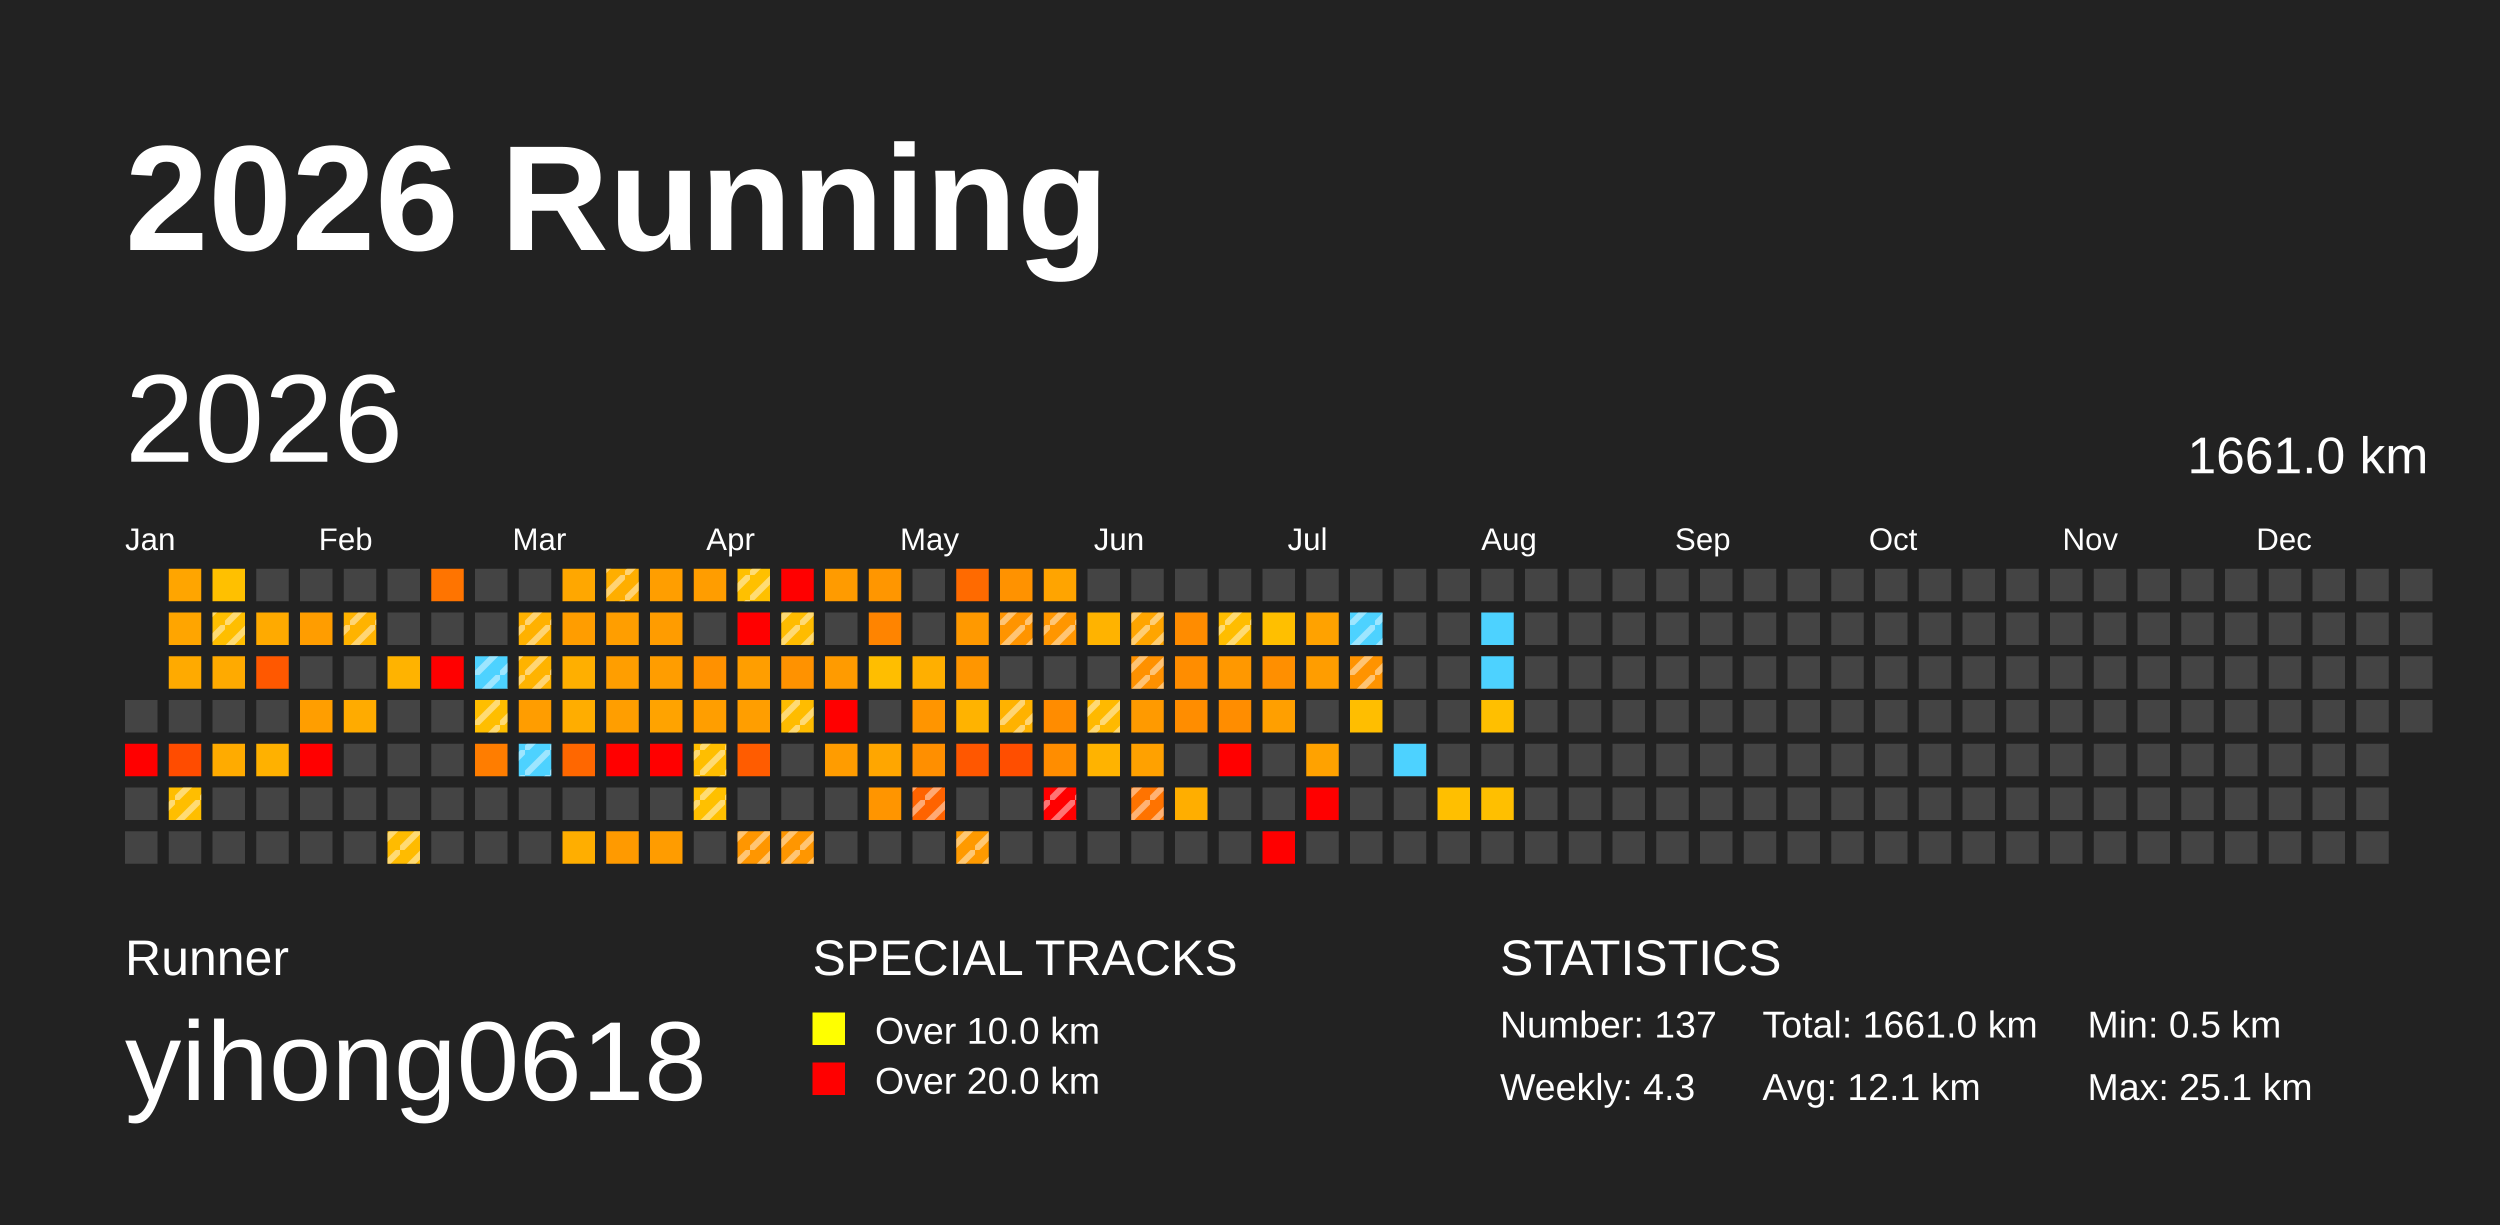
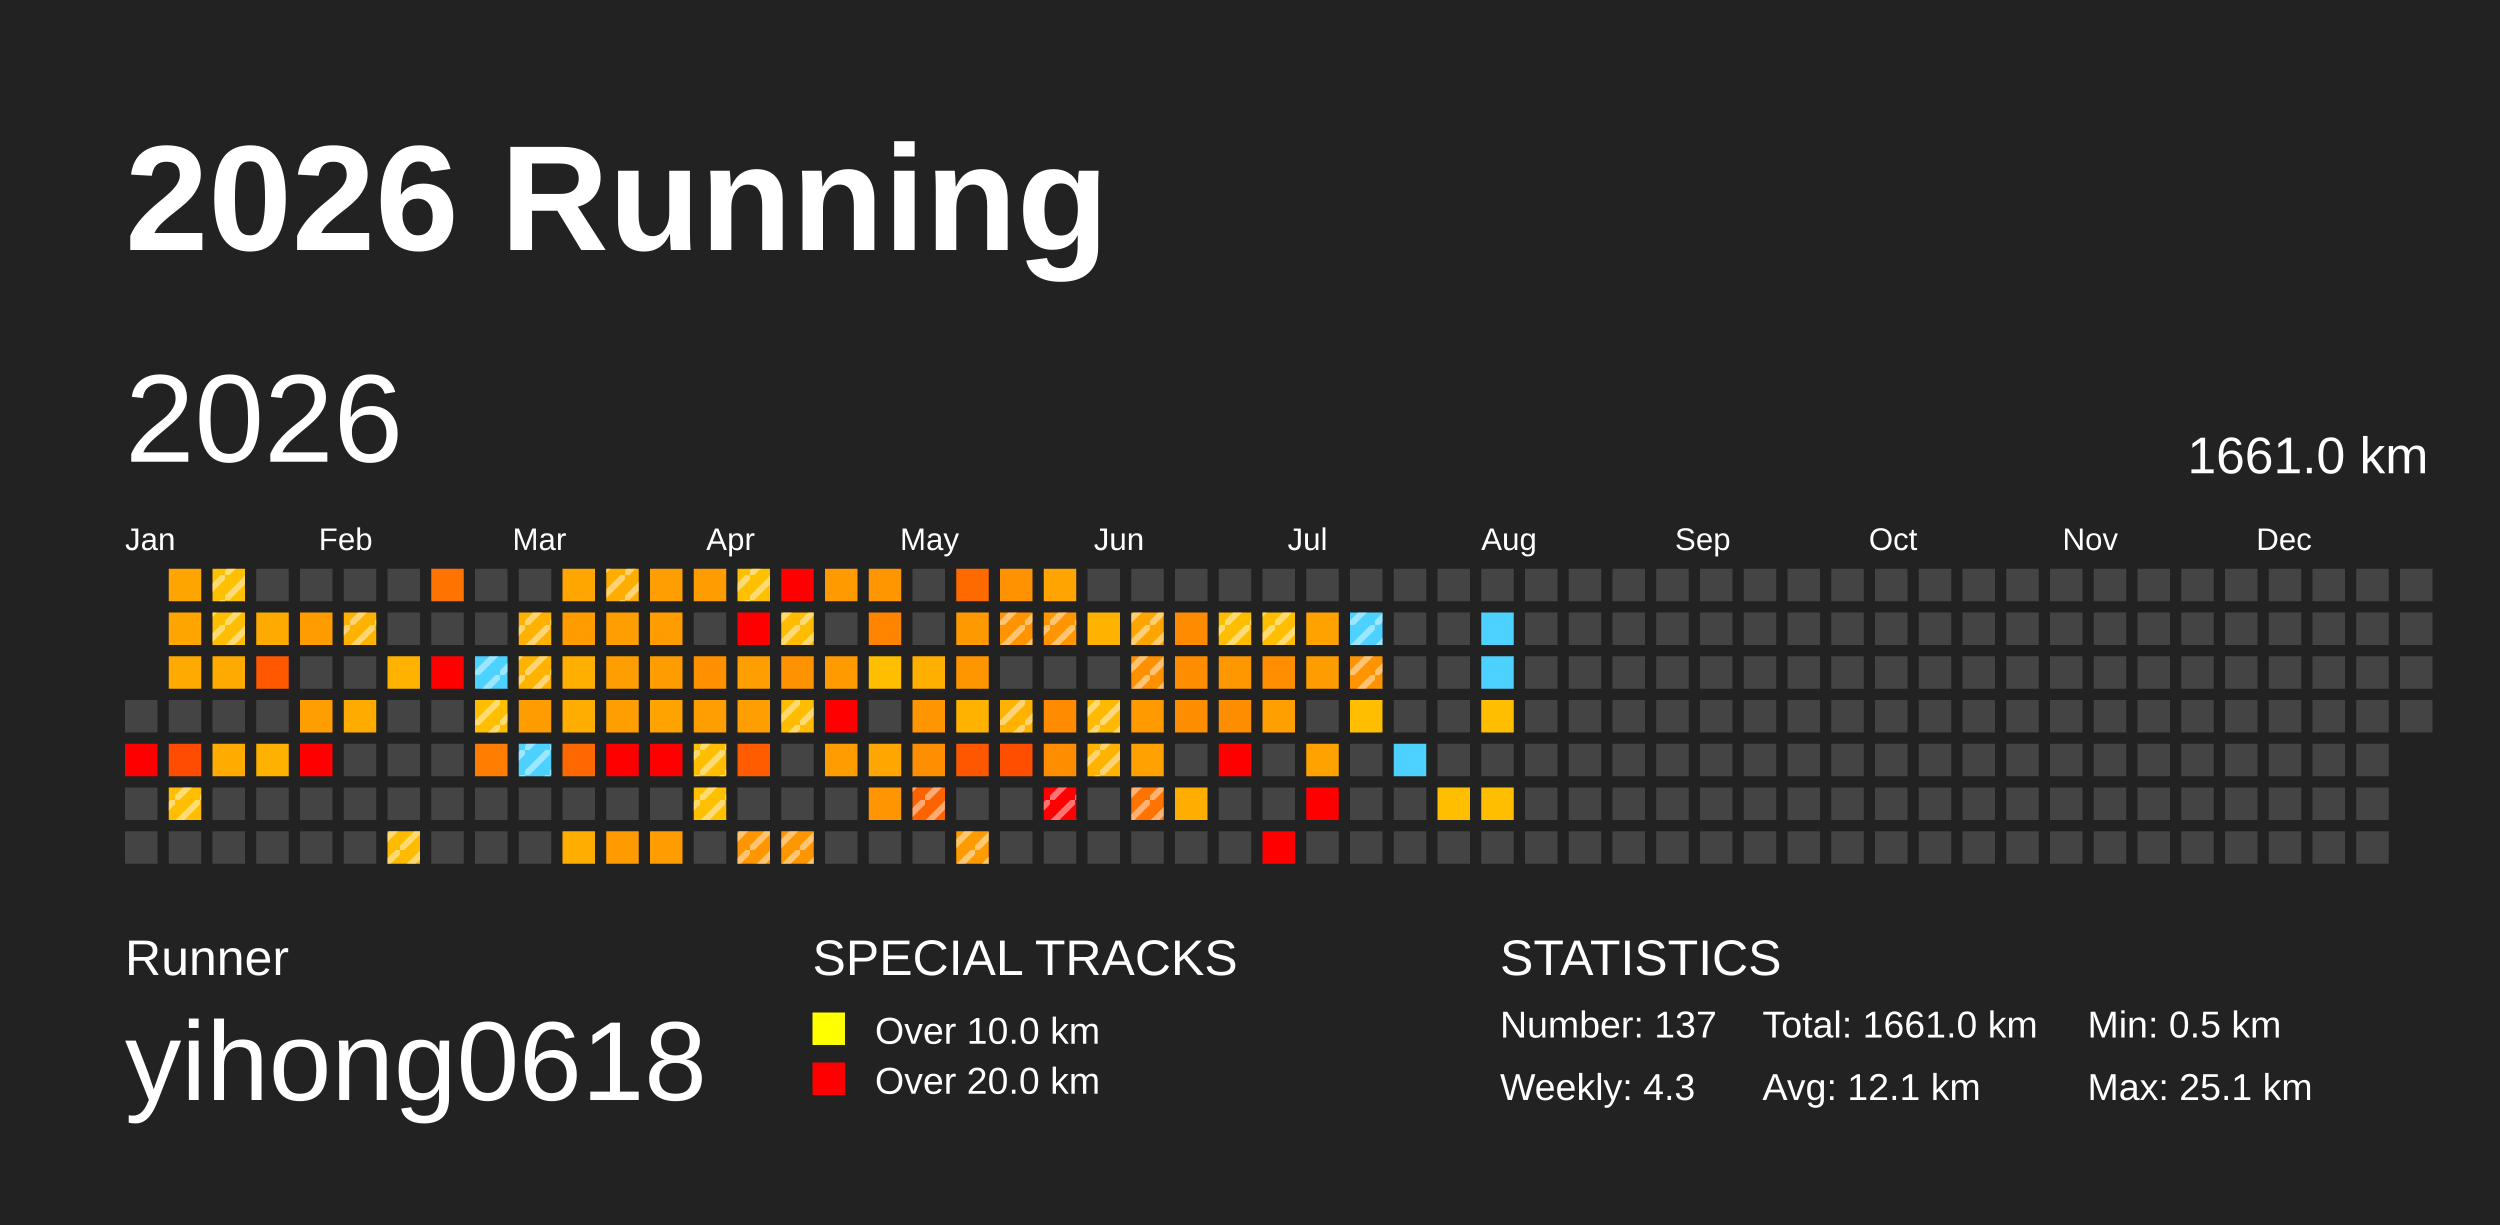
<svg xmlns="http://www.w3.org/2000/svg" baseProfile="full" height="98mm" version="1.1" viewBox="0,0,200,98" width="200mm">
  <defs>
    <pattern height="2" id="indoor-stripe" patternUnits="userSpaceOnUse" width="2">
      <line stroke="white" stroke-opacity="0.45" stroke-width="0.5" x1="0" x2="2" y1="2" y2="0" />
    </pattern>
  </defs>
  <rect fill="#222222" height="98" width="200" x="0" y="0" />
  <text fill="#FFFFFF" style="font-size:12px; font-family:Arial; font-weight:bold;" x="10" y="20">2026 Running</text>
  <text fill="#FFFFFF" style="font-size:4px; font-family:Arial" x="10" y="78">Runner</text>
  <text fill="#FFFFFF" style="font-size:9px; font-family:Arial" x="10" y="88">yihong0618</text>
  <text fill="#FFFFFF" style="font-size:4px; font-family:Arial" x="65" y="78">SPECIAL TRACKS</text>
  <rect fill="yellow" height="2.6" width="2.6" x="65" y="81" />
  <text fill="#FFFFFF" style="font-size:3px; font-family:Arial" x="70" y="83.5">Over 10.0 km</text>
  <rect fill="red" height="2.6" width="2.6" x="65" y="85" />
  <text fill="#FFFFFF" style="font-size:3px; font-family:Arial" x="70" y="87.5">Over 20.0 km</text>
  <text fill="#FFFFFF" style="font-size:4px; font-family:Arial" x="120" y="78">STATISTICS</text>
  <text fill="#FFFFFF" style="font-size:3px; font-family:Arial" x="120" y="83">Number: 137</text>
  <text fill="#FFFFFF" style="font-size:3px; font-family:Arial" x="120" y="88">Weekly: 4.3</text>
  <text fill="#FFFFFF" style="font-size:3px; font-family:Arial" x="141" y="83">Total: 1661.0 km</text>
  <text fill="#FFFFFF" style="font-size:3px; font-family:Arial" x="141" y="88">Avg: 12.1 km</text>
  <text fill="#FFFFFF" style="font-size:3px; font-family:Arial" x="167" y="83">Min: 0.5 km</text>
  <text fill="#FFFFFF" style="font-size:3px; font-family:Arial" x="167" y="88">Max: 25.1 km</text>
  <text dominant-baseline="hanging" fill="#FFFFFF" style="font-size:10.0px; font-family:Arial;" x="10" y="30">2026</text>
  <text dominant-baseline="hanging" fill="#FFFFFF" style="font-size:4.125px; font-family:Arial;" x="175" y="35">1661.0 km</text>
  <text fill="#FFFFFF" style="font-size:2.5px; font-family:Arial" x="10.0" y="44">Jan</text>
  <text fill="#FFFFFF" style="font-size:2.5px; font-family:Arial" x="25.5" y="44">Feb</text>
  <text fill="#FFFFFF" style="font-size:2.5px; font-family:Arial" x="41.0" y="44">Mar</text>
  <text fill="#FFFFFF" style="font-size:2.5px; font-family:Arial" x="56.5" y="44">Apr</text>
  <text fill="#FFFFFF" style="font-size:2.5px; font-family:Arial" x="72.0" y="44">May</text>
  <text fill="#FFFFFF" style="font-size:2.5px; font-family:Arial" x="87.5" y="44">Jun</text>
  <text fill="#FFFFFF" style="font-size:2.5px; font-family:Arial" x="103.0" y="44">Jul</text>
  <text fill="#FFFFFF" style="font-size:2.5px; font-family:Arial" x="118.5" y="44">Aug</text>
  <text fill="#FFFFFF" style="font-size:2.5px; font-family:Arial" x="134.0" y="44">Sep</text>
  <text fill="#FFFFFF" style="font-size:2.5px; font-family:Arial" x="149.5" y="44">Oct</text>
  <text fill="#FFFFFF" style="font-size:2.5px; font-family:Arial" x="165.0" y="44">Nov</text>
  <text fill="#FFFFFF" style="font-size:2.5px; font-family:Arial" x="180.5" y="44">Dec</text>
  <rect fill="#444444" height="2.6" width="2.6" x="10.0" y="56.0" />
  <rect fill="red" height="2.6" width="2.6" x="10.0" y="59.5" />
  <rect fill="#444444" height="2.6" width="2.6" x="10.0" y="63.0" />
  <rect fill="#444444" height="2.6" width="2.6" x="10.0" y="66.5" />
  <rect fill="#ffa500" height="2.6" width="2.6" x="13.5" y="45.5" />
  <rect fill="#ffa500" height="2.6" width="2.6" x="13.5" y="49.0" />
  <rect fill="#ffaa00" height="2.6" width="2.6" x="13.5" y="52.5" />
  <rect fill="#444444" height="2.6" width="2.6" x="13.5" y="56.0" />
  <rect fill="#ff4c00" height="2.6" width="2.6" x="13.5" y="59.5" />
  <rect fill="#ffbe00" height="2.6" width="2.6" x="13.5" y="63.0" />
  <rect fill="url(#indoor-stripe)" height="2.6" style="pointer-events: none;" width="2.6" x="13.5" y="63.0" />
  <rect fill="#444444" height="2.6" width="2.6" x="13.5" y="66.5" />
  <rect fill="#ffc000" height="2.6" width="2.6" x="17.0" y="45.5" />
+   <rect fill="url(#indoor-stripe)" height="2.6" style="pointer-events: none;" width="2.6" x="17.0" y="45.5" />
  <rect fill="#ffbe00" height="2.6" width="2.6" x="17.0" y="49.0" />
  <rect fill="url(#indoor-stripe)" height="2.6" style="pointer-events: none;" width="2.6" x="17.0" y="49.0" />
  <rect fill="#ffaa00" height="2.6" width="2.6" x="17.0" y="52.5" />
  <rect fill="#444444" height="2.6" width="2.6" x="17.0" y="56.0" />
  <rect fill="#ffab00" height="2.6" width="2.6" x="17.0" y="59.5" />
  <rect fill="#444444" height="2.6" width="2.6" x="17.0" y="63.0" />
  <rect fill="#444444" height="2.6" width="2.6" x="17.0" y="66.5" />
  <rect fill="#444444" height="2.6" width="2.6" x="20.5" y="45.5" />
  <rect fill="#ffaa00" height="2.6" width="2.6" x="20.5" y="49.0" />
  <rect fill="#ff5800" height="2.6" width="2.6" x="20.5" y="52.5" />
  <rect fill="#444444" height="2.6" width="2.6" x="20.5" y="56.0" />
  <rect fill="#ffb100" height="2.6" width="2.6" x="20.5" y="59.5" />
  <rect fill="#444444" height="2.6" width="2.6" x="20.5" y="63.0" />
  <rect fill="#444444" height="2.6" width="2.6" x="20.5" y="66.5" />
  <rect fill="#444444" height="2.6" width="2.6" x="24.0" y="45.5" />
  <rect fill="#ff9d00" height="2.6" width="2.6" x="24.0" y="49.0" />
  <rect fill="#444444" height="2.6" width="2.6" x="24.0" y="52.5" />
  <rect fill="#ff9e00" height="2.6" width="2.6" x="24.0" y="56.0" />
  <rect fill="red" height="2.6" width="2.6" x="24.0" y="59.5" />
  <rect fill="#444444" height="2.6" width="2.6" x="24.0" y="63.0" />
  <rect fill="#444444" height="2.6" width="2.6" x="24.0" y="66.5" />
  <rect fill="#444444" height="2.6" width="2.6" x="27.5" y="45.5" />
  <rect fill="#ffb300" height="2.6" width="2.6" x="27.5" y="49.0" />
  <rect fill="url(#indoor-stripe)" height="2.6" style="pointer-events: none;" width="2.6" x="27.5" y="49.0" />
  <rect fill="#444444" height="2.6" width="2.6" x="27.5" y="52.5" />
  <rect fill="#ffab00" height="2.6" width="2.6" x="27.5" y="56.0" />
  <rect fill="#444444" height="2.6" width="2.6" x="27.5" y="59.5" />
  <rect fill="#444444" height="2.6" width="2.6" x="27.5" y="63.0" />
  <rect fill="#444444" height="2.6" width="2.6" x="27.5" y="66.5" />
  <rect fill="#444444" height="2.6" width="2.6" x="31.0" y="45.5" />
  <rect fill="#444444" height="2.6" width="2.6" x="31.0" y="49.0" />
  <rect fill="#ffb300" height="2.6" width="2.6" x="31.0" y="52.5" />
  <rect fill="#444444" height="2.6" width="2.6" x="31.0" y="56.0" />
  <rect fill="#444444" height="2.6" width="2.6" x="31.0" y="59.5" />
  <rect fill="#444444" height="2.6" width="2.6" x="31.0" y="63.0" />
  <rect fill="#ffbb00" height="2.6" width="2.6" x="31.0" y="66.5" />
  <rect fill="url(#indoor-stripe)" height="2.6" style="pointer-events: none;" width="2.6" x="31.0" y="66.5" />
  <rect fill="#ff7400" height="2.6" width="2.6" x="34.5" y="45.5" />
  <rect fill="#444444" height="2.6" width="2.6" x="34.5" y="49.0" />
  <rect fill="red" height="2.6" width="2.6" x="34.5" y="52.5" />
  <rect fill="#444444" height="2.6" width="2.6" x="34.5" y="56.0" />
  <rect fill="#444444" height="2.6" width="2.6" x="34.5" y="59.5" />
  <rect fill="#444444" height="2.6" width="2.6" x="34.5" y="63.0" />
  <rect fill="#444444" height="2.6" width="2.6" x="34.5" y="66.5" />
  <rect fill="#444444" height="2.6" width="2.6" x="38.0" y="45.5" />
  <rect fill="#444444" height="2.6" width="2.6" x="38.0" y="49.0" />
  <rect fill="#4dd2ff" height="2.6" width="2.6" x="38.0" y="52.5" />
  <rect fill="url(#indoor-stripe)" height="2.6" style="pointer-events: none;" width="2.6" x="38.0" y="52.5" />
  <rect fill="#ffbe00" height="2.6" width="2.6" x="38.0" y="56.0" />
  <rect fill="url(#indoor-stripe)" height="2.6" style="pointer-events: none;" width="2.6" x="38.0" y="56.0" />
  <rect fill="#ff7d00" height="2.6" width="2.6" x="38.0" y="59.5" />
  <rect fill="#444444" height="2.6" width="2.6" x="38.0" y="63.0" />
  <rect fill="#444444" height="2.6" width="2.6" x="38.0" y="66.5" />
  <rect fill="#444444" height="2.6" width="2.6" x="41.5" y="45.5" />
  <rect fill="#ffb100" height="2.6" width="2.6" x="41.5" y="49.0" />
  <rect fill="url(#indoor-stripe)" height="2.6" style="pointer-events: none;" width="2.6" x="41.5" y="49.0" />
  <rect fill="#ffb300" height="2.6" width="2.6" x="41.5" y="52.5" />
  <rect fill="url(#indoor-stripe)" height="2.6" style="pointer-events: none;" width="2.6" x="41.5" y="52.5" />
  <rect fill="#ff9d00" height="2.6" width="2.6" x="41.5" y="56.0" />
  <rect fill="#4dd2ff" height="2.6" width="2.6" x="41.5" y="59.5" />
  <rect fill="url(#indoor-stripe)" height="2.6" style="pointer-events: none;" width="2.6" x="41.5" y="59.5" />
  <rect fill="#444444" height="2.6" width="2.6" x="41.5" y="63.0" />
  <rect fill="#444444" height="2.6" width="2.6" x="41.5" y="66.5" />
  <rect fill="#ffa700" height="2.6" width="2.6" x="45.0" y="45.5" />
  <rect fill="#ff9d00" height="2.6" width="2.6" x="45.0" y="49.0" />
  <rect fill="#ffaf00" height="2.6" width="2.6" x="45.0" y="52.5" />
  <rect fill="#ffad00" height="2.6" width="2.6" x="45.0" y="56.0" />
  <rect fill="#ff6700" height="2.6" width="2.6" x="45.0" y="59.5" />
  <rect fill="#444444" height="2.6" width="2.6" x="45.0" y="63.0" />
  <rect fill="#ffae00" height="2.6" width="2.6" x="45.0" y="66.5" />
  <rect fill="#ffae00" height="2.6" width="2.6" x="48.5" y="45.5" />
  <rect fill="url(#indoor-stripe)" height="2.6" style="pointer-events: none;" width="2.6" x="48.5" y="45.5" />
  <rect fill="#ff9e00" height="2.6" width="2.6" x="48.5" y="49.0" />
  <rect fill="#ff9e00" height="2.6" width="2.6" x="48.5" y="52.5" />
  <rect fill="#ff9e00" height="2.6" width="2.6" x="48.5" y="56.0" />
  <rect fill="red" height="2.6" width="2.6" x="48.5" y="59.5" />
  <rect fill="#444444" height="2.6" width="2.6" x="48.5" y="63.0" />
  <rect fill="#ff9a00" height="2.6" width="2.6" x="48.5" y="66.5" />
  <rect fill="#ff9e00" height="2.6" width="2.6" x="52.0" y="45.5" />
  <rect fill="#ff9c00" height="2.6" width="2.6" x="52.0" y="49.0" />
  <rect fill="#ff9d00" height="2.6" width="2.6" x="52.0" y="52.5" />
  <rect fill="#ffa300" height="2.6" width="2.6" x="52.0" y="56.0" />
  <rect fill="red" height="2.6" width="2.6" x="52.0" y="59.5" />
  <rect fill="#444444" height="2.6" width="2.6" x="52.0" y="63.0" />
  <rect fill="#ff9c00" height="2.6" width="2.6" x="52.0" y="66.5" />
  <rect fill="#ff9d00" height="2.6" width="2.6" x="55.5" y="45.5" />
  <rect fill="#444444" height="2.6" width="2.6" x="55.5" y="49.0" />
  <rect fill="#ff9100" height="2.6" width="2.6" x="55.5" y="52.5" />
  <rect fill="#ff9e00" height="2.6" width="2.6" x="55.5" y="56.0" />
  <rect fill="#ffbe00" height="2.6" width="2.6" x="55.5" y="59.5" />
  <rect fill="url(#indoor-stripe)" height="2.6" style="pointer-events: none;" width="2.6" x="55.5" y="59.5" />
  <rect fill="#ffc000" height="2.6" width="2.6" x="55.5" y="63.0" />
  <rect fill="url(#indoor-stripe)" height="2.6" style="pointer-events: none;" width="2.6" x="55.5" y="63.0" />
  <rect fill="#444444" height="2.6" width="2.6" x="55.5" y="66.5" />
  <rect fill="#ffc000" height="2.6" width="2.6" x="59.0" y="45.5" />
  <rect fill="url(#indoor-stripe)" height="2.6" style="pointer-events: none;" width="2.6" x="59.0" y="45.5" />
  <rect fill="red" height="2.6" width="2.6" x="59.0" y="49.0" />
  <rect fill="#ff9e00" height="2.6" width="2.6" x="59.0" y="52.5" />
  <rect fill="#ff9e00" height="2.6" width="2.6" x="59.0" y="56.0" />
  <rect fill="#ff5c00" height="2.6" width="2.6" x="59.0" y="59.5" />
  <rect fill="#444444" height="2.6" width="2.6" x="59.0" y="63.0" />
  <rect fill="#ff9600" height="2.6" width="2.6" x="59.0" y="66.5" />
  <rect fill="url(#indoor-stripe)" height="2.6" style="pointer-events: none;" width="2.6" x="59.0" y="66.5" />
  <rect fill="red" height="2.6" width="2.6" x="62.5" y="45.5" />
  <rect fill="#ffbc00" height="2.6" width="2.6" x="62.5" y="49.0" />
  <rect fill="url(#indoor-stripe)" height="2.6" style="pointer-events: none;" width="2.6" x="62.5" y="49.0" />
  <rect fill="#ff9200" height="2.6" width="2.6" x="62.5" y="52.5" />
  <rect fill="#ffbc00" height="2.6" width="2.6" x="62.5" y="56.0" />
  <rect fill="url(#indoor-stripe)" height="2.6" style="pointer-events: none;" width="2.6" x="62.5" y="56.0" />
  <rect fill="#444444" height="2.6" width="2.6" x="62.5" y="59.5" />
  <rect fill="#444444" height="2.6" width="2.6" x="62.5" y="63.0" />
  <rect fill="#ff9600" height="2.6" width="2.6" x="62.5" y="66.5" />
  <rect fill="url(#indoor-stripe)" height="2.6" style="pointer-events: none;" width="2.6" x="62.5" y="66.5" />
  <rect fill="#ff9b00" height="2.6" width="2.6" x="66.0" y="45.5" />
  <rect fill="#444444" height="2.6" width="2.6" x="66.0" y="49.0" />
  <rect fill="#ff9b00" height="2.6" width="2.6" x="66.0" y="52.5" />
  <rect fill="red" height="2.6" width="2.6" x="66.0" y="56.0" />
  <rect fill="#ff9c00" height="2.6" width="2.6" x="66.0" y="59.5" />
  <rect fill="#444444" height="2.6" width="2.6" x="66.0" y="63.0" />
  <rect fill="#444444" height="2.6" width="2.6" x="66.0" y="66.5" />
  <rect fill="#ff9600" height="2.6" width="2.6" x="69.5" y="45.5" />
  <rect fill="#ff8400" height="2.6" width="2.6" x="69.5" y="49.0" />
  <rect fill="#ffbe00" height="2.6" width="2.6" x="69.5" y="52.5" />
  <rect fill="#444444" height="2.6" width="2.6" x="69.5" y="56.0" />
  <rect fill="#ffa600" height="2.6" width="2.6" x="69.5" y="59.5" />
  <rect fill="#ff9500" height="2.6" width="2.6" x="69.5" y="63.0" />
  <rect fill="#444444" height="2.6" width="2.6" x="69.5" y="66.5" />
  <rect fill="#444444" height="2.6" width="2.6" x="73.0" y="45.5" />
  <rect fill="#444444" height="2.6" width="2.6" x="73.0" y="49.0" />
  <rect fill="#ffaf00" height="2.6" width="2.6" x="73.0" y="52.5" />
  <rect fill="#ff9500" height="2.6" width="2.6" x="73.0" y="56.0" />
  <rect fill="#ff8f00" height="2.6" width="2.6" x="73.0" y="59.5" />
  <rect fill="#ff6300" height="2.6" width="2.6" x="73.0" y="63.0" />
  <rect fill="url(#indoor-stripe)" height="2.6" style="pointer-events: none;" width="2.6" x="73.0" y="63.0" />
  <rect fill="#444444" height="2.6" width="2.6" x="73.0" y="66.5" />
  <rect fill="#ff6a00" height="2.6" width="2.6" x="76.5" y="45.5" />
  <rect fill="#ff9900" height="2.6" width="2.6" x="76.5" y="49.0" />
  <rect fill="#ff9600" height="2.6" width="2.6" x="76.5" y="52.5" />
  <rect fill="#ffb300" height="2.6" width="2.6" x="76.5" y="56.0" />
  <rect fill="#ff5700" height="2.6" width="2.6" x="76.5" y="59.5" />
  <rect fill="#444444" height="2.6" width="2.6" x="76.5" y="63.0" />
  <rect fill="#ff9a00" height="2.6" width="2.6" x="76.5" y="66.5" />
  <rect fill="url(#indoor-stripe)" height="2.6" style="pointer-events: none;" width="2.6" x="76.5" y="66.5" />
  <rect fill="#ff9200" height="2.6" width="2.6" x="80.0" y="45.5" />
  <rect fill="#ff9400" height="2.6" width="2.6" x="80.0" y="49.0" />
  <rect fill="url(#indoor-stripe)" height="2.6" style="pointer-events: none;" width="2.6" x="80.0" y="49.0" />
  <rect fill="#444444" height="2.6" width="2.6" x="80.0" y="52.5" />
  <rect fill="#ffb200" height="2.6" width="2.6" x="80.0" y="56.0" />
  <rect fill="url(#indoor-stripe)" height="2.6" style="pointer-events: none;" width="2.6" x="80.0" y="56.0" />
  <rect fill="#ff4e00" height="2.6" width="2.6" x="80.0" y="59.5" />
  <rect fill="#444444" height="2.6" width="2.6" x="80.0" y="63.0" />
  <rect fill="#444444" height="2.6" width="2.6" x="80.0" y="66.5" />
  <rect fill="#ffa400" height="2.6" width="2.6" x="83.5" y="45.5" />
  <rect fill="#ff9600" height="2.6" width="2.6" x="83.5" y="49.0" />
  <rect fill="url(#indoor-stripe)" height="2.6" style="pointer-events: none;" width="2.6" x="83.5" y="49.0" />
  <rect fill="#444444" height="2.6" width="2.6" x="83.5" y="52.5" />
  <rect fill="#ff8c00" height="2.6" width="2.6" x="83.5" y="56.0" />
  <rect fill="#ff8d00" height="2.6" width="2.6" x="83.5" y="59.5" />
  <rect fill="red" height="2.6" width="2.6" x="83.5" y="63.0" />
  <rect fill="url(#indoor-stripe)" height="2.6" style="pointer-events: none;" width="2.6" x="83.5" y="63.0" />
  <rect fill="#444444" height="2.6" width="2.6" x="83.5" y="66.5" />
  <rect fill="#444444" height="2.6" width="2.6" x="87.0" y="45.5" />
  <rect fill="#ffb300" height="2.6" width="2.6" x="87.0" y="49.0" />
  <rect fill="#444444" height="2.6" width="2.6" x="87.0" y="52.5" />
  <rect fill="#ffb900" height="2.6" width="2.6" x="87.0" y="56.0" />
  <rect fill="url(#indoor-stripe)" height="2.6" style="pointer-events: none;" width="2.6" x="87.0" y="56.0" />
  <rect fill="#ffb300" height="2.6" width="2.6" x="87.0" y="59.5" />
+   <rect fill="url(#indoor-stripe)" height="2.6" style="pointer-events: none;" width="2.6" x="87.0" y="59.5" />
  <rect fill="#444444" height="2.6" width="2.6" x="87.0" y="63.0" />
  <rect fill="#444444" height="2.6" width="2.6" x="87.0" y="66.5" />
  <rect fill="#444444" height="2.6" width="2.6" x="90.5" y="45.5" />
  <rect fill="#ffa500" height="2.6" width="2.6" x="90.5" y="49.0" />
  <rect fill="url(#indoor-stripe)" height="2.6" style="pointer-events: none;" width="2.6" x="90.5" y="49.0" />
  <rect fill="#ff9100" height="2.6" width="2.6" x="90.5" y="52.5" />
  <rect fill="url(#indoor-stripe)" height="2.6" style="pointer-events: none;" width="2.6" x="90.5" y="52.5" />
  <rect fill="#ff9a00" height="2.6" width="2.6" x="90.5" y="56.0" />
  <rect fill="#ffa100" height="2.6" width="2.6" x="90.5" y="59.5" />
  <rect fill="#ff7300" height="2.6" width="2.6" x="90.5" y="63.0" />
  <rect fill="url(#indoor-stripe)" height="2.6" style="pointer-events: none;" width="2.6" x="90.5" y="63.0" />
  <rect fill="#444444" height="2.6" width="2.6" x="90.5" y="66.5" />
  <rect fill="#444444" height="2.6" width="2.6" x="94.0" y="45.5" />
  <rect fill="#ff8c00" height="2.6" width="2.6" x="94.0" y="49.0" />
  <rect fill="#ff8d00" height="2.6" width="2.6" x="94.0" y="52.5" />
  <rect fill="#ff8d00" height="2.6" width="2.6" x="94.0" y="56.0" />
  <rect fill="#444444" height="2.6" width="2.6" x="94.0" y="59.5" />
  <rect fill="#ffae00" height="2.6" width="2.6" x="94.0" y="63.0" />
  <rect fill="#444444" height="2.6" width="2.6" x="94.0" y="66.5" />
  <rect fill="#444444" height="2.6" width="2.6" x="97.5" y="45.5" />
  <rect fill="#ffbd00" height="2.6" width="2.6" x="97.5" y="49.0" />
  <rect fill="url(#indoor-stripe)" height="2.6" style="pointer-events: none;" width="2.6" x="97.5" y="49.0" />
  <rect fill="#ff9800" height="2.6" width="2.6" x="97.5" y="52.5" />
  <rect fill="#ff8d00" height="2.6" width="2.6" x="97.5" y="56.0" />
  <rect fill="red" height="2.6" width="2.6" x="97.5" y="59.5" />
  <rect fill="#444444" height="2.6" width="2.6" x="97.5" y="63.0" />
  <rect fill="#444444" height="2.6" width="2.6" x="97.5" y="66.5" />
  <rect fill="#444444" height="2.6" width="2.6" x="101.0" y="45.5" />
  <rect fill="#ffbf00" height="2.6" width="2.6" x="101.0" y="49.0" />
+   <rect fill="url(#indoor-stripe)" height="2.6" style="pointer-events: none;" width="2.6" x="101.0" y="49.0" />
  <rect fill="#ff8f00" height="2.6" width="2.6" x="101.0" y="52.5" />
  <rect fill="#ff9f00" height="2.6" width="2.6" x="101.0" y="56.0" />
  <rect fill="#444444" height="2.6" width="2.6" x="101.0" y="59.5" />
  <rect fill="#444444" height="2.6" width="2.6" x="101.0" y="63.0" />
  <rect fill="red" height="2.6" width="2.6" x="101.0" y="66.5" />
  <rect fill="#444444" height="2.6" width="2.6" x="104.5" y="45.5" />
  <rect fill="#ffa200" height="2.6" width="2.6" x="104.5" y="49.0" />
  <rect fill="#ff9d00" height="2.6" width="2.6" x="104.5" y="52.5" />
  <rect fill="#444444" height="2.6" width="2.6" x="104.5" y="56.0" />
  <rect fill="#ffa200" height="2.6" width="2.6" x="104.5" y="59.5" />
  <rect fill="red" height="2.6" width="2.6" x="104.5" y="63.0" />
  <rect fill="#444444" height="2.6" width="2.6" x="104.5" y="66.5" />
  <rect fill="#444444" height="2.6" width="2.6" x="108.0" y="45.5" />
  <rect fill="#4dd2ff" height="2.6" width="2.6" x="108.0" y="49.0" />
  <rect fill="url(#indoor-stripe)" height="2.6" style="pointer-events: none;" width="2.6" x="108.0" y="49.0" />
  <rect fill="#ff9300" height="2.6" width="2.6" x="108.0" y="52.5" />
  <rect fill="url(#indoor-stripe)" height="2.6" style="pointer-events: none;" width="2.6" x="108.0" y="52.5" />
  <rect fill="#ffbe00" height="2.6" width="2.6" x="108.0" y="56.0" />
  <rect fill="#444444" height="2.6" width="2.6" x="108.0" y="59.5" />
  <rect fill="#444444" height="2.6" width="2.6" x="108.0" y="63.0" />
  <rect fill="#444444" height="2.6" width="2.6" x="108.0" y="66.5" />
  <rect fill="#444444" height="2.6" width="2.6" x="111.5" y="45.5" />
  <rect fill="#444444" height="2.6" width="2.6" x="111.5" y="49.0" />
  <rect fill="#444444" height="2.6" width="2.6" x="111.5" y="52.5" />
  <rect fill="#444444" height="2.6" width="2.6" x="111.5" y="56.0" />
  <rect fill="#4dd2ff" height="2.6" width="2.6" x="111.5" y="59.5" />
  <rect fill="#444444" height="2.6" width="2.6" x="111.5" y="63.0" />
  <rect fill="#444444" height="2.6" width="2.6" x="111.5" y="66.5" />
  <rect fill="#444444" height="2.6" width="2.6" x="115.0" y="45.5" />
  <rect fill="#444444" height="2.6" width="2.6" x="115.0" y="49.0" />
  <rect fill="#444444" height="2.6" width="2.6" x="115.0" y="52.5" />
  <rect fill="#444444" height="2.6" width="2.6" x="115.0" y="56.0" />
  <rect fill="#444444" height="2.6" width="2.6" x="115.0" y="59.5" />
  <rect fill="#ffbf00" height="2.6" width="2.6" x="115.0" y="63.0" />
  <rect fill="#444444" height="2.6" width="2.6" x="115.0" y="66.5" />
  <rect fill="#444444" height="2.6" width="2.6" x="118.5" y="45.5" />
  <rect fill="#4dd2ff" height="2.6" width="2.6" x="118.5" y="49.0" />
  <rect fill="#4dd2ff" height="2.6" width="2.6" x="118.5" y="52.5" />
  <rect fill="#ffbf00" height="2.6" width="2.6" x="118.5" y="56.0" />
  <rect fill="#444444" height="2.6" width="2.6" x="118.5" y="59.5" />
  <rect fill="#ffbf00" height="2.6" width="2.6" x="118.5" y="63.0" />
  <rect fill="#444444" height="2.6" width="2.6" x="118.5" y="66.5" />
  <rect fill="#444444" height="2.6" width="2.6" x="122.0" y="45.5" />
  <rect fill="#444444" height="2.6" width="2.6" x="122.0" y="49.0" />
  <rect fill="#444444" height="2.6" width="2.6" x="122.0" y="52.5" />
  <rect fill="#444444" height="2.6" width="2.6" x="122.0" y="56.0" />
  <rect fill="#444444" height="2.6" width="2.6" x="122.0" y="59.5" />
  <rect fill="#444444" height="2.6" width="2.6" x="122.0" y="63.0" />
  <rect fill="#444444" height="2.6" width="2.6" x="122.0" y="66.5" />
  <rect fill="#444444" height="2.6" width="2.6" x="125.5" y="45.5" />
  <rect fill="#444444" height="2.6" width="2.6" x="125.5" y="49.0" />
  <rect fill="#444444" height="2.6" width="2.6" x="125.5" y="52.5" />
  <rect fill="#444444" height="2.6" width="2.6" x="125.5" y="56.0" />
  <rect fill="#444444" height="2.6" width="2.6" x="125.5" y="59.5" />
  <rect fill="#444444" height="2.6" width="2.6" x="125.5" y="63.0" />
  <rect fill="#444444" height="2.6" width="2.6" x="125.5" y="66.5" />
  <rect fill="#444444" height="2.6" width="2.6" x="129.0" y="45.5" />
  <rect fill="#444444" height="2.6" width="2.6" x="129.0" y="49.0" />
  <rect fill="#444444" height="2.6" width="2.6" x="129.0" y="52.5" />
  <rect fill="#444444" height="2.6" width="2.6" x="129.0" y="56.0" />
  <rect fill="#444444" height="2.6" width="2.6" x="129.0" y="59.5" />
  <rect fill="#444444" height="2.6" width="2.6" x="129.0" y="63.0" />
  <rect fill="#444444" height="2.6" width="2.6" x="129.0" y="66.5" />
  <rect fill="#444444" height="2.6" width="2.6" x="132.5" y="45.5" />
  <rect fill="#444444" height="2.6" width="2.6" x="132.5" y="49.0" />
  <rect fill="#444444" height="2.6" width="2.6" x="132.5" y="52.5" />
  <rect fill="#444444" height="2.6" width="2.6" x="132.5" y="56.0" />
  <rect fill="#444444" height="2.6" width="2.6" x="132.5" y="59.5" />
  <rect fill="#444444" height="2.6" width="2.6" x="132.5" y="63.0" />
  <rect fill="#444444" height="2.6" width="2.6" x="132.5" y="66.5" />
  <rect fill="#444444" height="2.6" width="2.6" x="136.0" y="45.5" />
  <rect fill="#444444" height="2.6" width="2.6" x="136.0" y="49.0" />
  <rect fill="#444444" height="2.6" width="2.6" x="136.0" y="52.5" />
  <rect fill="#444444" height="2.6" width="2.6" x="136.0" y="56.0" />
  <rect fill="#444444" height="2.6" width="2.6" x="136.0" y="59.5" />
  <rect fill="#444444" height="2.6" width="2.6" x="136.0" y="63.0" />
  <rect fill="#444444" height="2.6" width="2.6" x="136.0" y="66.5" />
  <rect fill="#444444" height="2.6" width="2.6" x="139.5" y="45.5" />
  <rect fill="#444444" height="2.6" width="2.6" x="139.5" y="49.0" />
  <rect fill="#444444" height="2.6" width="2.6" x="139.5" y="52.5" />
  <rect fill="#444444" height="2.6" width="2.6" x="139.5" y="56.0" />
  <rect fill="#444444" height="2.6" width="2.6" x="139.5" y="59.5" />
  <rect fill="#444444" height="2.6" width="2.6" x="139.5" y="63.0" />
  <rect fill="#444444" height="2.6" width="2.6" x="139.5" y="66.5" />
  <rect fill="#444444" height="2.6" width="2.6" x="143.0" y="45.5" />
  <rect fill="#444444" height="2.6" width="2.6" x="143.0" y="49.0" />
  <rect fill="#444444" height="2.6" width="2.6" x="143.0" y="52.5" />
  <rect fill="#444444" height="2.6" width="2.6" x="143.0" y="56.0" />
  <rect fill="#444444" height="2.6" width="2.6" x="143.0" y="59.5" />
  <rect fill="#444444" height="2.6" width="2.6" x="143.0" y="63.0" />
  <rect fill="#444444" height="2.6" width="2.6" x="143.0" y="66.5" />
  <rect fill="#444444" height="2.6" width="2.6" x="146.5" y="45.5" />
  <rect fill="#444444" height="2.6" width="2.6" x="146.5" y="49.0" />
  <rect fill="#444444" height="2.6" width="2.6" x="146.5" y="52.5" />
  <rect fill="#444444" height="2.6" width="2.6" x="146.5" y="56.0" />
  <rect fill="#444444" height="2.6" width="2.6" x="146.5" y="59.5" />
  <rect fill="#444444" height="2.6" width="2.6" x="146.5" y="63.0" />
  <rect fill="#444444" height="2.6" width="2.6" x="146.5" y="66.5" />
  <rect fill="#444444" height="2.6" width="2.6" x="150.0" y="45.5" />
  <rect fill="#444444" height="2.6" width="2.6" x="150.0" y="49.0" />
  <rect fill="#444444" height="2.6" width="2.6" x="150.0" y="52.5" />
  <rect fill="#444444" height="2.6" width="2.6" x="150.0" y="56.0" />
  <rect fill="#444444" height="2.6" width="2.6" x="150.0" y="59.5" />
  <rect fill="#444444" height="2.6" width="2.6" x="150.0" y="63.0" />
  <rect fill="#444444" height="2.6" width="2.6" x="150.0" y="66.5" />
  <rect fill="#444444" height="2.6" width="2.6" x="153.5" y="45.5" />
  <rect fill="#444444" height="2.6" width="2.6" x="153.5" y="49.0" />
  <rect fill="#444444" height="2.6" width="2.6" x="153.5" y="52.5" />
  <rect fill="#444444" height="2.6" width="2.6" x="153.5" y="56.0" />
  <rect fill="#444444" height="2.6" width="2.6" x="153.5" y="59.5" />
  <rect fill="#444444" height="2.6" width="2.6" x="153.5" y="63.0" />
  <rect fill="#444444" height="2.6" width="2.6" x="153.5" y="66.5" />
  <rect fill="#444444" height="2.6" width="2.6" x="157.0" y="45.5" />
  <rect fill="#444444" height="2.6" width="2.6" x="157.0" y="49.0" />
  <rect fill="#444444" height="2.6" width="2.6" x="157.0" y="52.5" />
  <rect fill="#444444" height="2.6" width="2.6" x="157.0" y="56.0" />
  <rect fill="#444444" height="2.6" width="2.6" x="157.0" y="59.5" />
  <rect fill="#444444" height="2.6" width="2.6" x="157.0" y="63.0" />
  <rect fill="#444444" height="2.6" width="2.6" x="157.0" y="66.5" />
  <rect fill="#444444" height="2.6" width="2.6" x="160.5" y="45.5" />
  <rect fill="#444444" height="2.6" width="2.6" x="160.5" y="49.0" />
  <rect fill="#444444" height="2.6" width="2.6" x="160.5" y="52.5" />
  <rect fill="#444444" height="2.6" width="2.6" x="160.5" y="56.0" />
  <rect fill="#444444" height="2.6" width="2.6" x="160.5" y="59.5" />
  <rect fill="#444444" height="2.6" width="2.6" x="160.5" y="63.0" />
  <rect fill="#444444" height="2.6" width="2.6" x="160.5" y="66.5" />
  <rect fill="#444444" height="2.6" width="2.6" x="164.0" y="45.5" />
  <rect fill="#444444" height="2.6" width="2.6" x="164.0" y="49.0" />
  <rect fill="#444444" height="2.6" width="2.6" x="164.0" y="52.5" />
  <rect fill="#444444" height="2.6" width="2.6" x="164.0" y="56.0" />
  <rect fill="#444444" height="2.6" width="2.6" x="164.0" y="59.5" />
  <rect fill="#444444" height="2.6" width="2.6" x="164.0" y="63.0" />
  <rect fill="#444444" height="2.6" width="2.6" x="164.0" y="66.5" />
  <rect fill="#444444" height="2.6" width="2.6" x="167.5" y="45.5" />
  <rect fill="#444444" height="2.6" width="2.6" x="167.5" y="49.0" />
  <rect fill="#444444" height="2.6" width="2.6" x="167.5" y="52.5" />
  <rect fill="#444444" height="2.6" width="2.6" x="167.5" y="56.0" />
  <rect fill="#444444" height="2.6" width="2.6" x="167.5" y="59.5" />
  <rect fill="#444444" height="2.6" width="2.6" x="167.5" y="63.0" />
  <rect fill="#444444" height="2.6" width="2.6" x="167.5" y="66.5" />
  <rect fill="#444444" height="2.6" width="2.6" x="171.0" y="45.5" />
  <rect fill="#444444" height="2.6" width="2.6" x="171.0" y="49.0" />
  <rect fill="#444444" height="2.6" width="2.6" x="171.0" y="52.5" />
  <rect fill="#444444" height="2.6" width="2.6" x="171.0" y="56.0" />
  <rect fill="#444444" height="2.6" width="2.6" x="171.0" y="59.5" />
  <rect fill="#444444" height="2.6" width="2.6" x="171.0" y="63.0" />
  <rect fill="#444444" height="2.6" width="2.6" x="171.0" y="66.5" />
  <rect fill="#444444" height="2.6" width="2.6" x="174.5" y="45.5" />
  <rect fill="#444444" height="2.6" width="2.6" x="174.5" y="49.0" />
  <rect fill="#444444" height="2.6" width="2.6" x="174.5" y="52.5" />
  <rect fill="#444444" height="2.6" width="2.6" x="174.5" y="56.0" />
  <rect fill="#444444" height="2.6" width="2.6" x="174.5" y="59.5" />
  <rect fill="#444444" height="2.6" width="2.6" x="174.5" y="63.0" />
  <rect fill="#444444" height="2.6" width="2.6" x="174.5" y="66.5" />
  <rect fill="#444444" height="2.6" width="2.6" x="178.0" y="45.5" />
  <rect fill="#444444" height="2.6" width="2.6" x="178.0" y="49.0" />
  <rect fill="#444444" height="2.6" width="2.6" x="178.0" y="52.5" />
  <rect fill="#444444" height="2.6" width="2.6" x="178.0" y="56.0" />
  <rect fill="#444444" height="2.6" width="2.6" x="178.0" y="59.5" />
  <rect fill="#444444" height="2.6" width="2.6" x="178.0" y="63.0" />
  <rect fill="#444444" height="2.6" width="2.6" x="178.0" y="66.5" />
  <rect fill="#444444" height="2.6" width="2.6" x="181.5" y="45.5" />
  <rect fill="#444444" height="2.6" width="2.6" x="181.5" y="49.0" />
  <rect fill="#444444" height="2.6" width="2.6" x="181.5" y="52.5" />
  <rect fill="#444444" height="2.6" width="2.6" x="181.5" y="56.0" />
  <rect fill="#444444" height="2.6" width="2.6" x="181.5" y="59.5" />
  <rect fill="#444444" height="2.6" width="2.6" x="181.5" y="63.0" />
  <rect fill="#444444" height="2.6" width="2.6" x="181.5" y="66.5" />
  <rect fill="#444444" height="2.6" width="2.6" x="185.0" y="45.5" />
  <rect fill="#444444" height="2.6" width="2.6" x="185.0" y="49.0" />
  <rect fill="#444444" height="2.6" width="2.6" x="185.0" y="52.5" />
  <rect fill="#444444" height="2.6" width="2.6" x="185.0" y="56.0" />
  <rect fill="#444444" height="2.6" width="2.6" x="185.0" y="59.5" />
  <rect fill="#444444" height="2.6" width="2.6" x="185.0" y="63.0" />
  <rect fill="#444444" height="2.6" width="2.6" x="185.0" y="66.5" />
  <rect fill="#444444" height="2.6" width="2.6" x="188.5" y="45.5" />
  <rect fill="#444444" height="2.6" width="2.6" x="188.5" y="49.0" />
  <rect fill="#444444" height="2.6" width="2.6" x="188.5" y="52.5" />
  <rect fill="#444444" height="2.6" width="2.6" x="188.5" y="56.0" />
  <rect fill="#444444" height="2.6" width="2.6" x="188.5" y="59.5" />
  <rect fill="#444444" height="2.6" width="2.6" x="188.5" y="63.0" />
  <rect fill="#444444" height="2.6" width="2.6" x="188.5" y="66.5" />
  <rect fill="#444444" height="2.6" width="2.6" x="192.0" y="45.5" />
  <rect fill="#444444" height="2.6" width="2.6" x="192.0" y="49.0" />
  <rect fill="#444444" height="2.6" width="2.6" x="192.0" y="52.5" />
  <rect fill="#444444" height="2.6" width="2.6" x="192.0" y="56.0" />
</svg>
